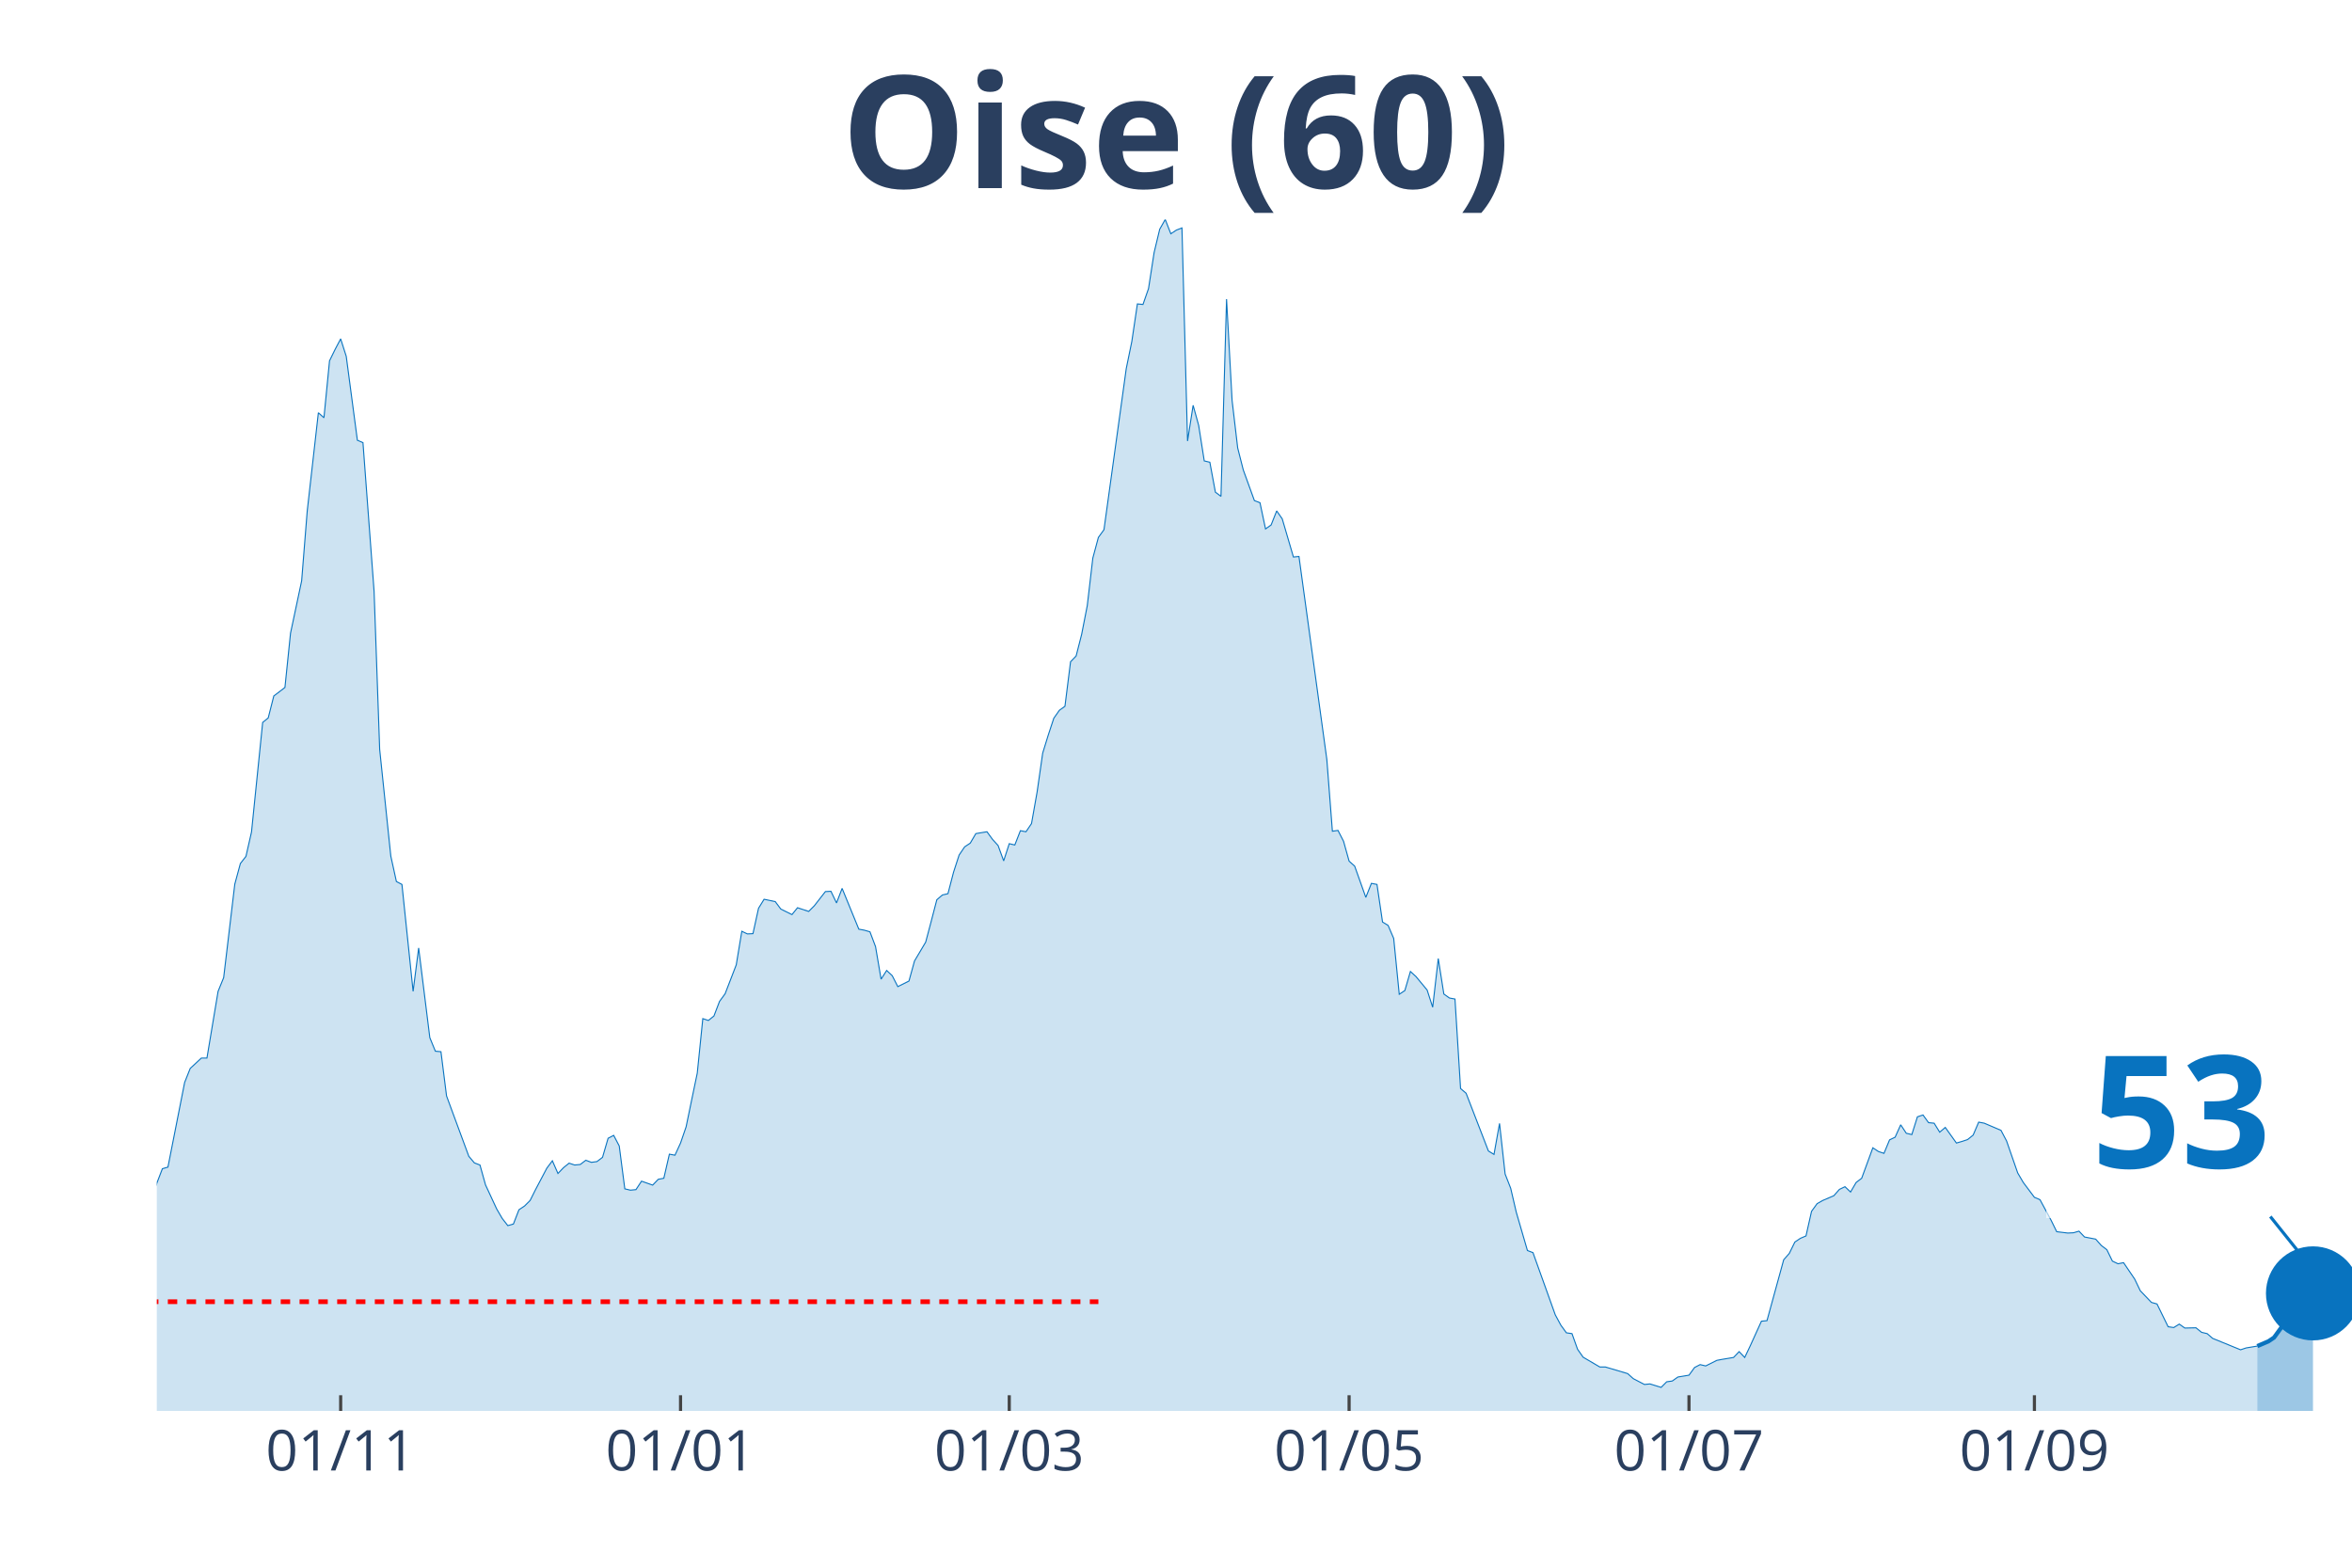
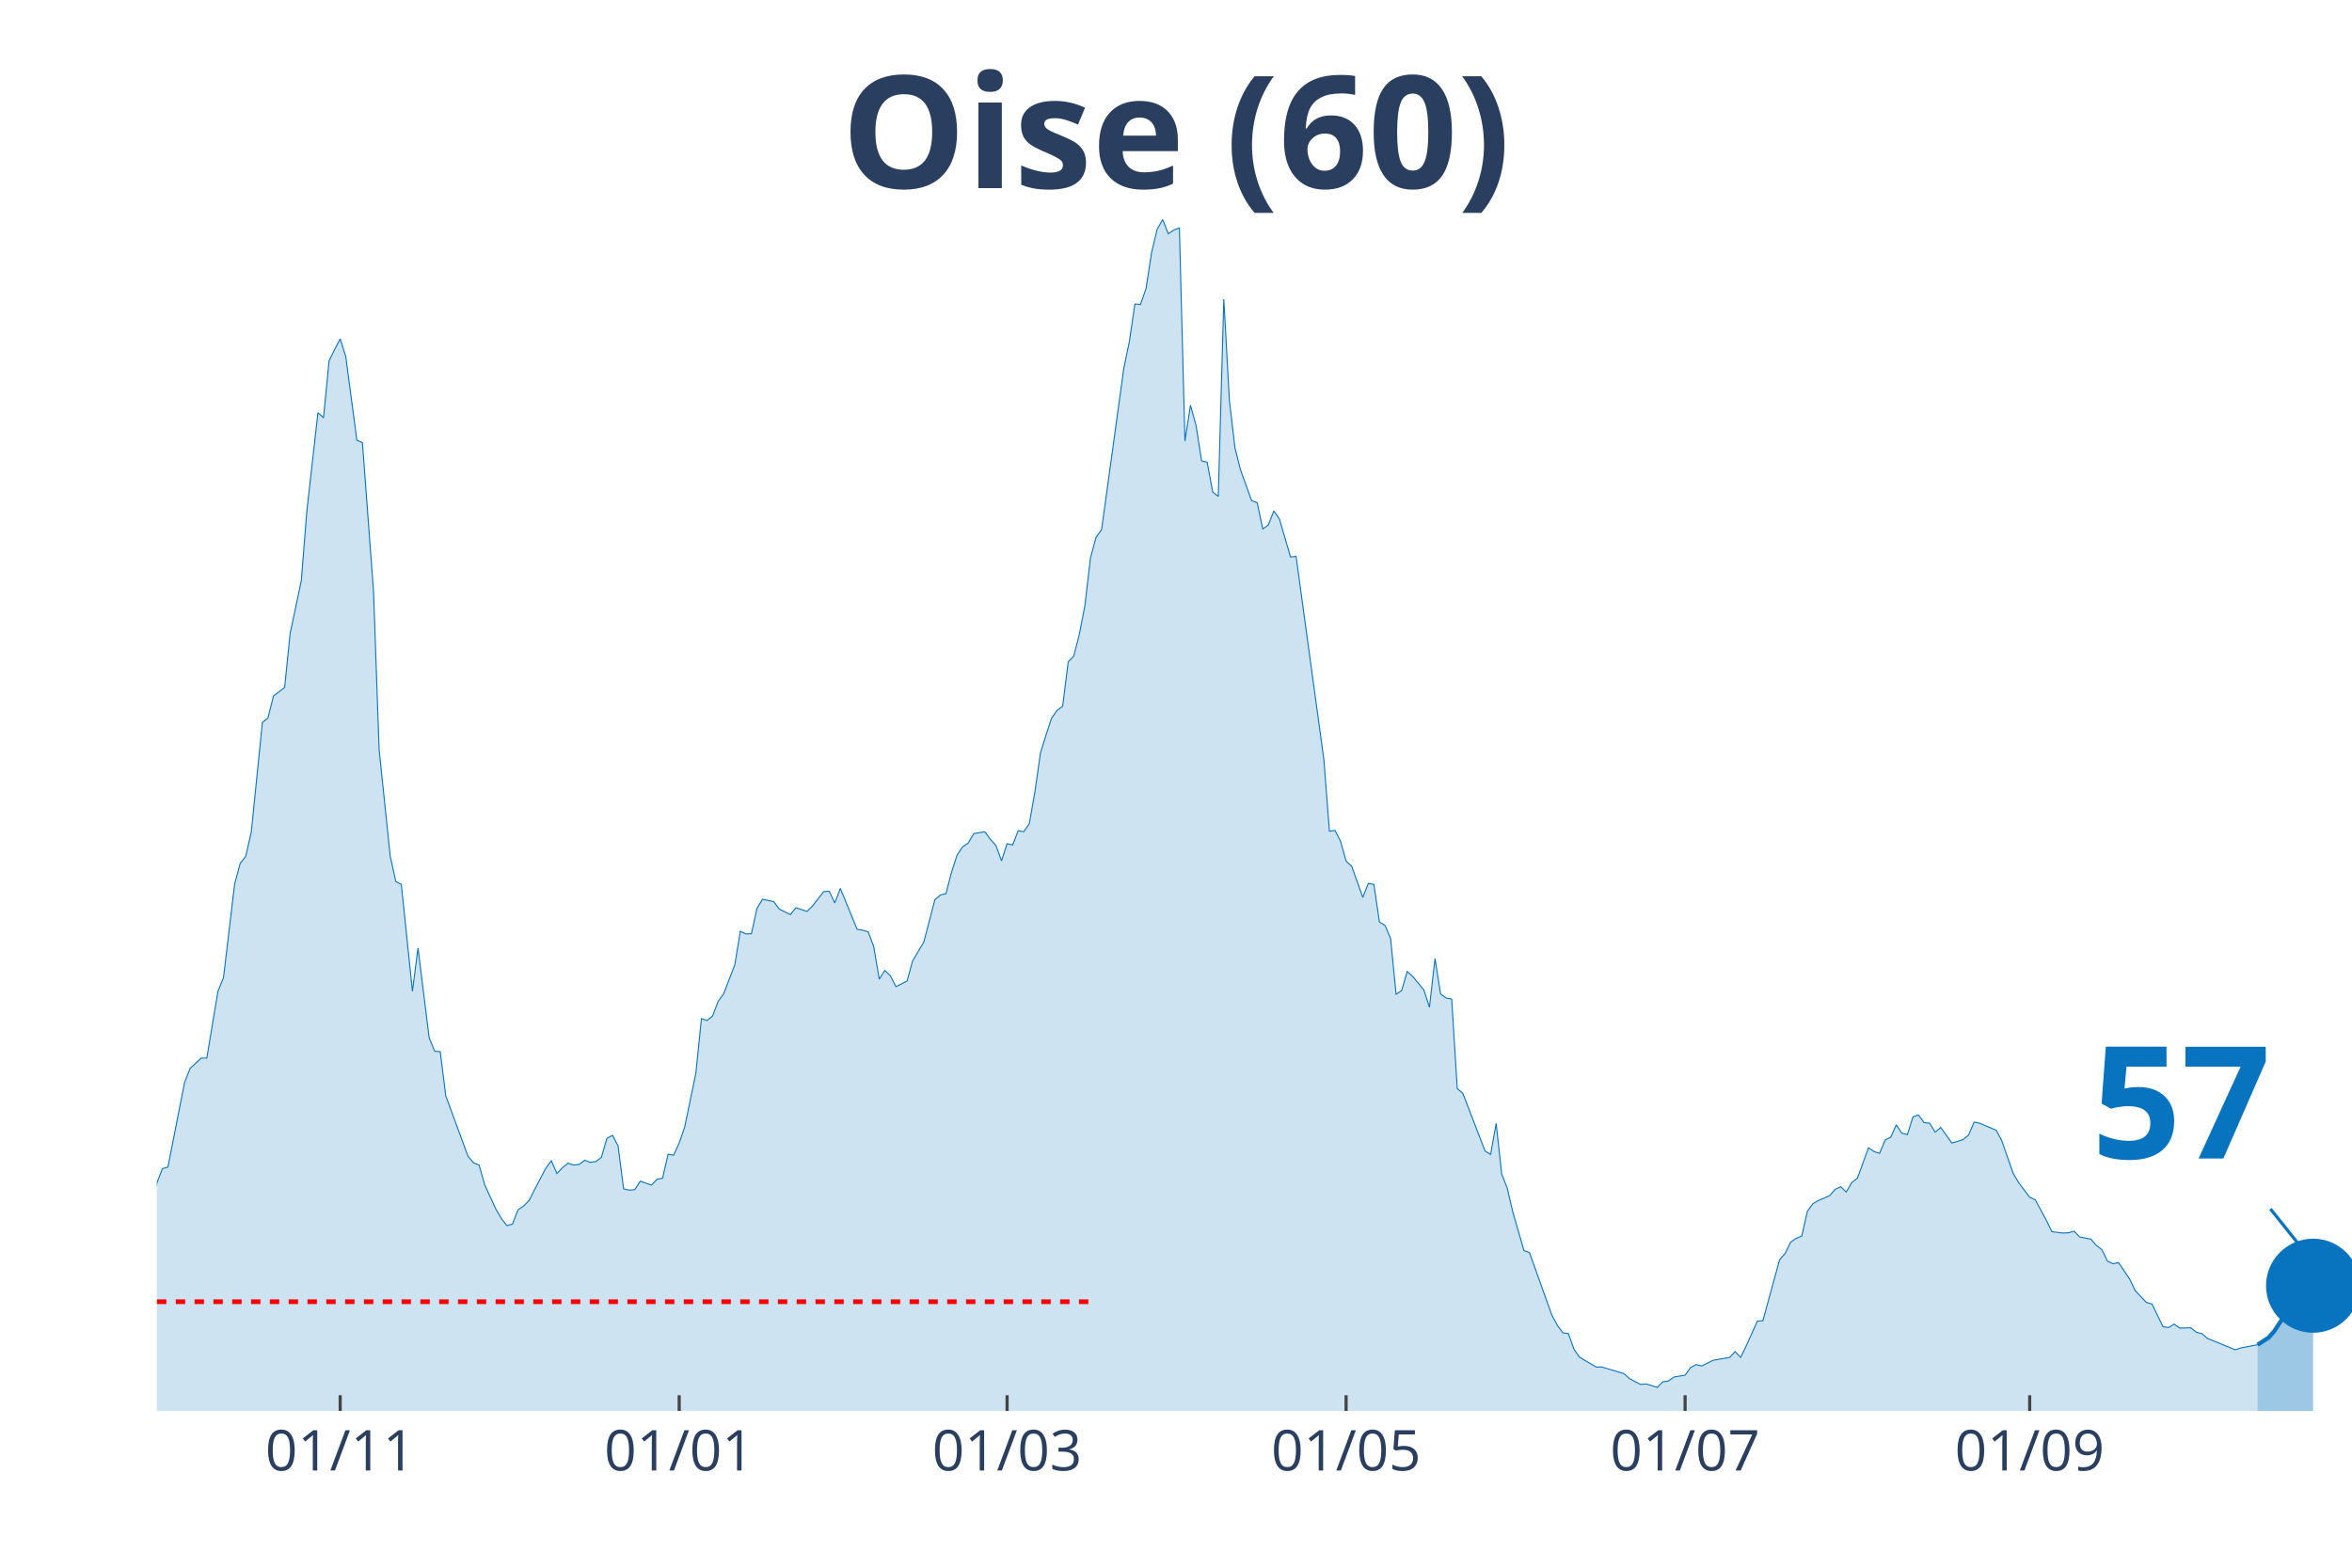
<svg xmlns="http://www.w3.org/2000/svg" class="main-svg" width="1125" height="750" style="" viewBox="0 0 750 500">
  <rect x="0" y="0" width="750" height="500" style="fill: rgb(0, 0, 0); fill-opacity: 0;" />
-   <defs id="defs-a01123">
+   <defs id="defs-6a3f6d">
    <g class="clips">
-       <clipPath id="clipa01123xyplot" class="plotclip">
+       <clipPath id="clip6a3f6dxyplot" class="plotclip">
        <rect width="700" height="380" />
      </clipPath>
-       <clipPath class="axesclip" id="clipa01123x">
+       <clipPath class="axesclip" id="clip6a3f6dx">
        <rect x="50" y="0" width="700" height="500" />
      </clipPath>
-       <clipPath class="axesclip" id="clipa01123y">
+       <clipPath class="axesclip" id="clip6a3f6dy">
        <rect x="0" y="70" width="750" height="380" />
      </clipPath>
-       <clipPath class="axesclip" id="clipa01123xy">
+       <clipPath class="axesclip" id="clip6a3f6dxy">
        <rect x="50" y="70" width="700" height="380" />
      </clipPath>
    </g>
    <g class="gradients" />
  </defs>
  <g class="bglayer">
    <rect class="bg" x="50" y="70" width="700" height="380" style="fill: rgb(0, 0, 0); fill-opacity: 0; stroke-width: 0;" />
  </g>
  <g class="layer-below">
    <g class="imagelayer" />
    <g class="shapelayer" />
  </g>
  <g class="cartesianlayer">
    <g class="subplot xy">
      <g class="layer-subplot">
        <g class="shapelayer" />
        <g class="imagelayer" />
      </g>
      <g class="gridlayer">
        <g class="x">
-           <path class="xgrid crisp" transform="translate(108.63,0)" d="M0,70v380" style="stroke: rgb(255, 255, 255); stroke-opacity: 1; stroke-width: 1px;" />
-           <path class="xgrid crisp" transform="translate(217.01,0)" d="M0,70v380" style="stroke: rgb(255, 255, 255); stroke-opacity: 1; stroke-width: 1px;" />
-           <path class="xgrid crisp" transform="translate(321.83,0)" d="M0,70v380" style="stroke: rgb(255, 255, 255); stroke-opacity: 1; stroke-width: 1px;" />
-           <path class="xgrid crisp" transform="translate(430.2,0)" d="M0,70v380" style="stroke: rgb(255, 255, 255); stroke-opacity: 1; stroke-width: 1px;" />
-           <path class="xgrid crisp" transform="translate(538.58,0)" d="M0,70v380" style="stroke: rgb(255, 255, 255); stroke-opacity: 1; stroke-width: 1px;" />
-           <path class="xgrid crisp" transform="translate(648.73,0)" d="M0,70v380" style="stroke: rgb(255, 255, 255); stroke-opacity: 1; stroke-width: 1px;" />
+           <path class="xgrid crisp" transform="translate(108.48,0)" d="M0,70v380" style="stroke: rgb(255, 255, 255); stroke-opacity: 1; stroke-width: 1px;" />
+           <path class="xgrid crisp" transform="translate(216.58,0)" d="M0,70v380" style="stroke: rgb(255, 255, 255); stroke-opacity: 1; stroke-width: 1px;" />
+           <path class="xgrid crisp" transform="translate(321.14,0)" d="M0,70v380" style="stroke: rgb(255, 255, 255); stroke-opacity: 1; stroke-width: 1px;" />
+           <path class="xgrid crisp" transform="translate(429.24,0)" d="M0,70v380" style="stroke: rgb(255, 255, 255); stroke-opacity: 1; stroke-width: 1px;" />
+           <path class="xgrid crisp" transform="translate(537.34,0)" d="M0,70v380" style="stroke: rgb(255, 255, 255); stroke-opacity: 1; stroke-width: 1px;" />
+           <path class="xgrid crisp" transform="translate(647.22,0)" d="M0,70v380" style="stroke: rgb(255, 255, 255); stroke-opacity: 1; stroke-width: 1px;" />
        </g>
        <g class="y" />
      </g>
      <g class="zerolinelayer" />
      <path class="xlines-below" />
      <path class="ylines-below" />
      <g class="overlines-below" />
      <g class="xaxislayer-below" />
      <g class="yaxislayer-below" />
      <g class="overaxes-below" />
-       <g class="plot" transform="translate(50, 70)" clip-path="url('#clipa01123xyplot')">
+       <g class="plot" transform="translate(50, 70)" clip-path="url('#clip6a3f6dxyplot')">
        <g class="scatterlayer mlayer">
-           <g class="trace scatter tracef5b7c3" style="stroke-miterlimit: 2;">
+           <g class="trace scatter traceb4e523" style="stroke-miterlimit: 2;">
            <g class="fills">
              <g>
-                 <path class="js-fill" d="M669.8,380L-241.62,380L-241.62,373.08L-238.07,373.58L-236.29,374.77L-190.1,379.24L-188.32,378.9L-167.01,378.14L-165.23,378.23L-156.35,378.4L-154.57,378.14L-135.03,377.21L-133.25,377.47L-119.04,376.2L-117.26,376.03L-106.6,373.84L-104.82,372.91L-94.16,371.98L-92.39,371.73L-81.73,371.64L-79.95,371.05L-62.18,361.43L-60.41,361L-56.85,359.57L-55.08,356.45L-49.75,349.61L-47.97,348.26L-46.19,348.42L-44.42,344.63L-37.31,338.55L-35.53,336.01L-30.2,334.75L-28.43,332.38L-24.87,328.33L-23.1,329.43L-21.32,329.85L-19.54,325.46L-17.77,320.99L-15.99,307.31L-14.21,310.01L-12.44,310.52L-8.88,309.93L-7.11,311.11L-5.33,311.87L-3.55,323.01L-1.78,317.95L0,307.39L1.78,302.75L3.55,302.24L8.88,275.23L10.66,270.75L14.21,267.46L15.99,267.46L19.54,246.19L21.32,241.8L24.87,211.99L26.65,205.41L28.43,203.13L30.2,195.36L33.76,160.41L35.53,158.97L37.31,151.97L39.09,150.62L40.86,149.26L42.64,131.96L46.19,115.24L47.97,92.95L51.52,61.63L53.3,63.23L55.08,45.08L56.85,41.45L58.63,38.08L60.41,43.65L63.96,70.41L65.74,71.17L69.29,118.62L71.07,169.02L74.62,203.04L76.4,211.15L78.17,212.08L79.95,229.13L81.73,246.19L83.5,232.34L87.06,260.96L88.83,265.27L90.61,265.43L92.39,279.53L99.49,298.78L101.27,300.89L103.05,301.57L104.82,307.9L108.38,315.58L110.15,318.62L111.93,320.9L113.71,320.4L115.48,315.84L117.26,314.65L119.04,312.88L120.81,309.34L124.37,302.58L126.14,300.22L127.92,304.27L129.7,302.41L131.47,300.98L133.25,301.57L135.03,301.4L136.8,300.05L138.58,300.72L140.36,300.47L142.13,299.12L143.91,293.04L145.69,292.11L147.46,295.49L149.24,309.17L151.02,309.59L152.79,309.42L154.57,306.72L158.12,307.98L159.9,306.13L161.68,305.79L163.45,298.11L165.23,298.44L167.01,294.56L168.78,289.41L170.56,280.8L172.34,272.27L174.11,254.88L175.89,255.47L177.66,254.04L179.44,249.39L181.22,246.95L184.77,237.74L186.55,227.02L188.32,227.86L190.1,227.78L191.88,219.68L193.65,216.81L197.21,217.56L198.98,219.93L202.54,221.7L204.31,219.51L207.87,220.69L209.64,218.92L213.2,214.36L214.97,214.27L216.75,217.99L218.53,213.34L223.86,226.35L225.63,226.68L227.41,227.19L229.19,231.92L230.96,242.3L232.74,239.52L234.52,241.2L236.29,244.67L239.85,242.89L241.62,236.48L245.18,230.48L246.95,223.81L248.73,216.97L250.51,215.45L252.28,215.03L254.06,208.19L255.84,202.71L257.61,200.09L259.39,198.91L261.17,195.87L264.72,195.28L266.5,197.72L268.27,199.67L270.05,204.56L271.83,199.08L273.6,199.5L275.38,194.94L277.16,195.28L278.93,192.66L280.71,182.61L282.49,170.2L284.26,164.46L286.04,159.06L287.82,156.53L289.59,155.26L291.37,141.08L293.15,139.22L294.92,132.3L296.7,123.18L298.48,107.98L300.25,101.4L302.03,98.95L309.14,47.53L310.91,38.92L312.69,26.93L314.47,27.1L316.24,22.04L318.02,10.55L319.8,3.12L321.57,0L323.35,4.56L325.13,3.38L326.9,2.7L328.68,70.66L330.46,59.27L332.23,65.68L334.01,77L335.79,77.42L337.56,86.96L339.34,88.31L341.12,25.41L342.89,57.75L344.67,72.86L346.45,79.87L350,89.66L351.78,90.34L353.55,98.69L355.33,97.43L357.11,92.95L358.88,95.49L362.44,107.64L364.21,107.47L373.1,172.23L374.87,195.11L376.65,194.85L378.43,198.32L380.2,204.65L381.98,206.25L385.53,216.21L387.31,211.74L389.09,212.08L390.86,224.07L392.64,225.16L394.42,229.3L396.19,247.11L397.97,245.93L399.75,239.85L401.52,241.46L405.08,245.76L406.85,251.25L408.63,235.72L410.41,247.03L412.18,248.3L413.96,248.63L415.74,277.17L417.51,278.69L424.62,297.09L426.4,298.19L428.17,288.31L429.95,304.44L431.73,309L433.5,316.6L437.06,328.84L438.83,329.51L445.94,349.35L447.72,352.65L449.49,355.09L451.27,355.35L453.05,360.33L454.82,362.86L460.15,365.99L461.93,365.99L469.04,368.1L470.81,369.7L474.37,371.56L476.14,371.39L479.7,372.49L481.47,370.71L483.25,370.46L485.03,369.19L488.58,368.6L490.36,366.15L492.13,365.23L493.91,365.65L497.46,363.87L499.24,363.54L502.79,362.95L504.57,361.09L506.35,362.95L508.12,359.23L511.68,351.38L513.45,351.21L518.78,331.79L520.56,329.77L522.34,326.14L524.11,324.95L525.89,324.19L527.66,316.34L529.44,313.89L531.22,312.88L534.77,311.36L536.55,309.34L538.32,308.49L540.1,310.18L541.88,307.14L543.65,305.79L547.21,296.08L548.98,297.26L550.76,297.85L552.54,293.55L554.31,292.7L556.09,288.74L557.87,291.44L559.64,291.86L561.42,286.2L563.2,285.61L564.97,288.06L566.75,288.23L568.53,291.1L570.3,289.58L573.86,294.56L575.63,294.05L577.41,293.46L579.19,292.03L580.96,287.89L582.74,288.23L588.07,290.51L589.85,293.89L593.4,304.1L595.18,307.14L598.73,311.87L600.51,312.63L604.06,319.21L605.84,322.84L609.39,323.27L611.17,323.18L612.94,322.67L614.72,324.53L618.27,325.21L620.05,327.23L621.83,328.58L623.6,332.22L625.38,333.06L627.16,332.72L630.71,337.96L632.49,341.67L636.04,345.39L637.82,345.89L641.37,353.15L643.15,353.41L644.92,352.31L646.7,353.57L650.25,353.49L652.03,354.93L653.81,355.35L655.58,356.87L664.47,360.5L666.24,359.91L669.8,359.32" style="fill: rgb(8, 115, 191); fill-opacity: 0.2; stroke-width: 0;" />
+                 <path class="js-fill" d="M669.87,380L-241.01,380L-241.01,373.08L-237.47,373.58L-235.7,374.77L-189.62,379.24L-187.85,378.9L-166.58,378.14L-164.81,378.23L-155.95,378.4L-154.18,378.14L-134.68,377.21L-132.91,377.47L-118.73,376.2L-116.96,376.03L-106.33,373.84L-104.56,372.91L-93.92,371.98L-92.15,371.73L-81.52,371.64L-79.75,371.05L-62.03,361.43L-60.25,361L-56.71,359.57L-54.94,356.45L-49.62,349.61L-47.85,348.26L-46.08,348.42L-44.3,344.63L-37.22,338.55L-35.44,336.01L-30.13,334.75L-28.35,332.38L-24.81,328.33L-23.04,329.43L-21.27,329.85L-19.49,325.46L-17.72,320.99L-15.95,307.31L-14.18,310.01L-12.41,310.52L-8.86,309.93L-7.09,311.11L-5.32,311.87L-3.54,323.01L-1.77,317.95L0,307.39L1.77,302.75L3.54,302.24L8.86,275.23L10.63,270.75L14.18,267.46L15.95,267.46L19.49,246.19L21.27,241.8L24.81,211.99L26.58,205.41L28.35,203.13L30.13,195.36L33.67,160.41L35.44,158.97L37.22,151.97L38.99,150.62L40.76,149.26L42.53,131.96L46.08,115.24L47.85,92.95L51.39,61.63L53.16,63.23L54.94,45.08L56.71,41.45L58.48,38.08L60.25,43.65L63.8,70.41L65.57,71.17L69.11,118.62L70.89,169.02L74.43,203.04L76.2,211.15L77.97,212.08L79.75,229.13L81.52,246.19L83.29,232.34L86.84,260.96L88.61,265.27L90.38,265.43L92.15,279.53L99.24,298.78L101.01,300.89L102.78,301.57L104.56,307.9L108.1,315.58L109.87,318.62L111.65,320.9L113.42,320.4L115.19,315.84L116.96,314.65L118.73,312.88L120.51,309.34L124.05,302.58L125.82,300.22L127.59,304.27L129.37,302.41L131.14,300.98L132.91,301.57L134.68,301.4L136.46,300.05L138.23,300.72L140,300.47L141.77,299.12L143.54,293.04L145.32,292.11L147.09,295.49L148.86,309.17L150.63,309.59L152.41,309.42L154.18,306.72L157.72,307.98L159.49,306.13L161.27,305.79L163.04,298.11L164.81,298.44L166.58,294.56L168.35,289.41L170.13,280.8L171.9,272.27L173.67,254.88L175.44,255.47L177.22,254.04L178.99,249.39L180.76,246.95L184.3,237.74L186.08,227.02L187.85,227.86L189.62,227.78L191.39,219.68L193.16,216.81L196.71,217.56L198.48,219.93L202.03,221.7L203.8,219.51L207.34,220.69L209.11,218.92L212.66,214.36L214.43,214.27L216.2,217.99L217.97,213.34L223.29,226.35L225.06,226.68L226.84,227.19L228.61,231.92L230.38,242.3L232.15,239.52L233.92,241.2L235.7,244.67L239.24,242.89L241.01,236.48L244.56,230.48L246.33,223.81L248.1,216.97L249.87,215.45L251.65,215.03L253.42,208.19L255.19,202.71L256.96,200.09L258.73,198.91L260.51,195.87L264.05,195.28L265.82,197.72L267.59,199.67L269.37,204.56L271.14,199.08L272.91,199.5L274.68,194.94L276.46,195.28L278.23,192.66L280,182.61L281.77,170.2L283.54,164.46L285.32,159.06L287.09,156.53L288.86,155.26L290.63,141.08L292.41,139.22L294.18,132.3L295.95,123.18L297.72,107.98L299.49,101.4L301.27,98.95L308.35,47.53L310.13,38.92L311.9,26.93L313.67,27.1L315.44,22.04L317.22,10.55L318.99,3.12L320.76,0L322.53,4.56L324.3,3.38L326.08,2.7L327.85,70.66L329.62,59.27L331.39,65.68L333.16,77L334.94,77.42L336.71,86.96L338.48,88.31L340.25,25.41L342.03,57.75L343.8,72.86L345.57,79.87L349.11,89.66L350.89,90.34L352.66,98.69L354.43,97.43L356.2,92.95L357.97,95.49L361.52,107.64L363.29,107.47L372.15,172.23L373.92,195.11L375.7,194.85L377.47,198.32L379.24,204.65L381.01,206.25L384.56,216.21L386.33,211.74L388.1,212.08L389.87,224.07L391.65,225.16L393.42,229.3L395.19,247.11L396.96,245.93L398.73,239.85L400.51,241.46L404.05,245.76L405.82,251.25L407.59,235.72L409.37,247.03L411.14,248.3L412.91,248.63L414.68,277.17L416.46,278.69L423.54,297.09L425.32,298.19L427.09,288.31L428.86,304.44L430.63,309L432.41,316.6L435.95,328.84L437.72,329.51L444.81,349.35L446.58,352.65L448.35,355.09L450.13,355.35L451.9,360.33L453.67,362.86L458.99,365.99L460.76,365.99L467.85,368.1L469.62,369.7L473.16,371.56L474.94,371.39L478.48,372.49L480.25,370.71L482.03,370.46L483.8,369.19L487.34,368.6L489.11,366.15L490.89,365.23L492.66,365.65L496.2,363.87L497.97,363.54L501.52,362.95L503.29,361.09L505.06,362.95L506.84,359.23L510.38,351.38L512.15,351.21L517.47,331.79L519.24,329.77L521.01,326.14L522.78,324.95L524.56,324.19L526.33,316.34L528.1,313.89L529.87,312.88L533.42,311.36L535.19,309.34L536.96,308.49L538.73,310.18L540.51,307.14L542.28,305.79L545.82,296.08L547.59,297.26L549.37,297.85L551.14,293.55L552.91,292.7L554.68,288.74L556.46,291.44L558.23,291.86L560,286.2L561.77,285.61L563.54,288.06L565.32,288.23L567.09,291.1L568.86,289.58L572.41,294.56L574.18,294.05L575.95,293.46L577.72,292.03L579.49,287.89L581.27,288.23L586.58,290.51L588.35,293.89L591.9,304.1L593.67,307.14L597.22,311.87L598.99,312.63L602.53,319.21L604.3,322.84L607.85,323.27L609.62,323.18L611.39,322.67L613.16,324.53L616.71,325.21L618.48,327.23L620.25,328.58L622.03,332.22L623.8,333.06L625.57,332.72L629.11,337.96L630.89,341.67L634.43,345.39L636.2,345.89L639.75,353.15L641.52,353.41L643.29,352.31L645.06,353.57L648.61,353.49L650.38,354.93L652.15,355.35L653.92,356.87L662.78,360.5L664.56,359.91L669.87,358.89" style="fill: rgb(8, 115, 191); fill-opacity: 0.2; stroke-width: 0;" />
              </g>
            </g>
            <g class="errorbars" />
            <g class="lines">
-               <path class="js-line" d="M-241.62,373.08L-238.07,373.58L-236.29,374.77L-190.1,379.24L-188.32,378.9L-167.01,378.14L-165.23,378.23L-156.35,378.4L-154.57,378.14L-135.03,377.21L-133.25,377.47L-119.04,376.2L-117.26,376.03L-106.6,373.84L-104.82,372.91L-94.16,371.98L-92.39,371.73L-81.73,371.64L-79.95,371.05L-62.18,361.43L-60.41,361L-56.85,359.57L-55.08,356.45L-49.75,349.61L-47.97,348.26L-46.19,348.42L-44.42,344.63L-37.31,338.55L-35.53,336.01L-30.2,334.75L-28.43,332.38L-24.87,328.33L-23.1,329.43L-21.32,329.85L-19.54,325.46L-17.77,320.99L-15.99,307.31L-14.21,310.01L-12.44,310.52L-8.88,309.93L-7.11,311.11L-5.33,311.87L-3.55,323.01L-1.78,317.95L0,307.39L1.78,302.75L3.55,302.24L8.88,275.23L10.66,270.75L14.21,267.46L15.99,267.46L19.54,246.19L21.32,241.8L24.87,211.99L26.65,205.41L28.43,203.13L30.2,195.36L33.76,160.41L35.53,158.97L37.31,151.97L39.09,150.62L40.86,149.26L42.64,131.96L46.19,115.24L47.97,92.95L51.52,61.63L53.3,63.23L55.08,45.08L56.85,41.45L58.63,38.08L60.41,43.65L63.96,70.41L65.74,71.17L69.29,118.62L71.07,169.02L74.62,203.04L76.4,211.15L78.17,212.08L79.95,229.13L81.73,246.19L83.5,232.34L87.06,260.96L88.83,265.27L90.61,265.43L92.39,279.53L99.49,298.78L101.27,300.89L103.05,301.57L104.82,307.9L108.38,315.58L110.15,318.62L111.93,320.9L113.71,320.4L115.48,315.84L117.26,314.65L119.04,312.88L120.81,309.34L124.37,302.58L126.14,300.22L127.92,304.27L129.7,302.41L131.47,300.98L133.25,301.57L135.03,301.4L136.8,300.05L138.58,300.72L140.36,300.47L142.13,299.12L143.91,293.04L145.69,292.11L147.46,295.49L149.24,309.17L151.02,309.59L152.79,309.42L154.57,306.72L158.12,307.98L159.9,306.13L161.68,305.79L163.45,298.11L165.23,298.44L167.01,294.56L168.78,289.41L170.56,280.8L172.34,272.27L174.11,254.88L175.89,255.47L177.66,254.04L179.44,249.39L181.22,246.95L184.77,237.74L186.55,227.02L188.32,227.86L190.1,227.78L191.88,219.68L193.65,216.81L197.21,217.56L198.98,219.93L202.54,221.7L204.31,219.51L207.87,220.69L209.64,218.92L213.2,214.36L214.97,214.27L216.75,217.99L218.53,213.34L223.86,226.35L225.63,226.68L227.41,227.19L229.19,231.92L230.96,242.3L232.74,239.52L234.52,241.2L236.29,244.67L239.85,242.89L241.62,236.48L245.18,230.48L246.95,223.81L248.73,216.97L250.51,215.45L252.28,215.03L254.06,208.19L255.84,202.71L257.61,200.09L259.39,198.91L261.17,195.87L264.72,195.28L266.5,197.72L268.27,199.67L270.05,204.56L271.83,199.08L273.6,199.5L275.38,194.94L277.16,195.28L278.93,192.66L280.71,182.61L282.49,170.2L284.26,164.46L286.04,159.06L287.82,156.53L289.59,155.26L291.37,141.08L293.15,139.22L294.92,132.3L296.7,123.18L298.48,107.98L300.25,101.4L302.03,98.95L309.14,47.53L310.91,38.92L312.69,26.93L314.47,27.1L316.24,22.04L318.02,10.55L319.8,3.12L321.57,0L323.35,4.56L325.13,3.38L326.9,2.7L328.68,70.66L330.46,59.27L332.23,65.68L334.01,77L335.79,77.42L337.56,86.96L339.34,88.31L341.12,25.41L342.89,57.75L344.67,72.86L346.45,79.87L350,89.66L351.78,90.34L353.55,98.69L355.33,97.43L357.11,92.95L358.88,95.49L362.44,107.64L364.21,107.47L373.1,172.23L374.87,195.11L376.65,194.85L378.43,198.32L380.2,204.65L381.98,206.25L385.53,216.21L387.31,211.74L389.09,212.08L390.86,224.07L392.64,225.16L394.42,229.3L396.19,247.11L397.97,245.93L399.75,239.85L401.52,241.46L405.08,245.76L406.85,251.25L408.63,235.72L410.41,247.03L412.18,248.3L413.96,248.63L415.74,277.17L417.51,278.69L424.62,297.09L426.4,298.19L428.17,288.31L429.95,304.44L431.73,309L433.5,316.6L437.06,328.84L438.83,329.51L445.94,349.35L447.72,352.65L449.49,355.09L451.27,355.35L453.05,360.33L454.82,362.86L460.15,365.99L461.93,365.99L469.04,368.1L470.81,369.7L474.37,371.56L476.14,371.39L479.7,372.49L481.47,370.71L483.25,370.46L485.03,369.19L488.58,368.6L490.36,366.15L492.13,365.23L493.91,365.65L497.46,363.87L499.24,363.54L502.79,362.95L504.57,361.09L506.35,362.95L508.12,359.23L511.68,351.38L513.45,351.21L518.78,331.79L520.56,329.77L522.34,326.14L524.11,324.95L525.89,324.19L527.66,316.34L529.44,313.89L531.22,312.88L534.77,311.36L536.55,309.34L538.32,308.49L540.1,310.18L541.88,307.14L543.65,305.79L547.21,296.08L548.98,297.26L550.76,297.85L552.54,293.55L554.31,292.7L556.09,288.74L557.87,291.44L559.64,291.86L561.42,286.2L563.2,285.61L564.97,288.06L566.75,288.23L568.53,291.1L570.3,289.58L573.86,294.56L575.63,294.05L577.41,293.46L579.19,292.03L580.96,287.89L582.74,288.23L588.07,290.51L589.85,293.89L593.4,304.1L595.18,307.14L598.73,311.87L600.51,312.63L604.06,319.21L605.84,322.84L609.39,323.27L611.17,323.18L612.94,322.67L614.72,324.53L618.27,325.21L620.05,327.23L621.83,328.58L623.6,332.22L625.38,333.06L627.16,332.72L630.71,337.96L632.49,341.67L636.04,345.39L637.82,345.89L641.37,353.15L643.15,353.41L644.92,352.31L646.7,353.57L650.25,353.49L652.03,354.93L653.81,355.35L655.58,356.87L664.47,360.5L666.24,359.91L669.8,359.32" style="vector-effect: non-scaling-stroke; fill: none; stroke: rgb(8, 115, 191); stroke-opacity: 1; stroke-width: 0.5px; opacity: 1;" />
+               <path class="js-line" d="M-241.01,373.08L-237.47,373.58L-235.7,374.77L-189.62,379.24L-187.85,378.9L-166.58,378.14L-164.81,378.23L-155.95,378.4L-154.18,378.14L-134.68,377.21L-132.91,377.47L-118.73,376.2L-116.96,376.03L-106.33,373.84L-104.56,372.91L-93.92,371.98L-92.15,371.73L-81.52,371.64L-79.75,371.05L-62.03,361.43L-60.25,361L-56.71,359.57L-54.94,356.45L-49.62,349.61L-47.85,348.26L-46.08,348.42L-44.3,344.63L-37.22,338.55L-35.44,336.01L-30.13,334.75L-28.35,332.38L-24.81,328.33L-23.04,329.43L-21.27,329.85L-19.49,325.46L-17.72,320.99L-15.95,307.31L-14.18,310.01L-12.41,310.52L-8.86,309.93L-7.09,311.11L-5.32,311.87L-3.54,323.01L-1.77,317.95L0,307.39L1.77,302.75L3.54,302.24L8.86,275.23L10.63,270.75L14.18,267.46L15.95,267.46L19.49,246.19L21.27,241.8L24.81,211.99L26.58,205.41L28.35,203.13L30.13,195.36L33.67,160.41L35.44,158.97L37.22,151.97L38.99,150.62L40.76,149.26L42.53,131.96L46.08,115.24L47.85,92.95L51.39,61.63L53.16,63.23L54.94,45.08L56.71,41.45L58.48,38.08L60.25,43.65L63.8,70.41L65.57,71.17L69.11,118.62L70.89,169.02L74.43,203.04L76.2,211.15L77.97,212.08L79.75,229.13L81.52,246.19L83.29,232.34L86.84,260.96L88.61,265.27L90.38,265.43L92.15,279.53L99.24,298.78L101.01,300.89L102.78,301.57L104.56,307.9L108.1,315.58L109.87,318.62L111.65,320.9L113.42,320.4L115.19,315.84L116.96,314.65L118.73,312.88L120.51,309.34L124.05,302.58L125.82,300.22L127.59,304.27L129.37,302.41L131.14,300.98L132.91,301.57L134.68,301.4L136.46,300.05L138.23,300.72L140,300.47L141.77,299.12L143.54,293.04L145.32,292.11L147.09,295.49L148.86,309.17L150.63,309.59L152.41,309.42L154.18,306.72L157.72,307.98L159.49,306.13L161.27,305.79L163.04,298.11L164.81,298.44L166.58,294.56L168.35,289.41L170.13,280.8L171.9,272.27L173.67,254.88L175.44,255.47L177.22,254.04L178.99,249.39L180.76,246.95L184.3,237.74L186.08,227.02L187.85,227.86L189.62,227.78L191.39,219.68L193.16,216.81L196.71,217.56L198.48,219.93L202.03,221.7L203.8,219.51L207.34,220.69L209.11,218.92L212.66,214.36L214.43,214.27L216.2,217.99L217.97,213.34L223.29,226.35L225.06,226.68L226.84,227.19L228.61,231.92L230.38,242.3L232.15,239.52L233.92,241.2L235.7,244.67L239.24,242.89L241.01,236.48L244.56,230.48L246.33,223.81L248.1,216.97L249.87,215.45L251.65,215.03L253.42,208.19L255.19,202.71L256.96,200.09L258.73,198.91L260.51,195.87L264.05,195.28L265.82,197.72L267.59,199.67L269.37,204.56L271.14,199.08L272.91,199.5L274.68,194.94L276.46,195.28L278.23,192.66L280,182.61L281.77,170.2L283.54,164.46L285.32,159.06L287.09,156.53L288.86,155.26L290.63,141.08L292.41,139.22L294.18,132.3L295.95,123.18L297.72,107.98L299.49,101.4L301.27,98.95L308.35,47.53L310.13,38.92L311.9,26.93L313.67,27.1L315.44,22.04L317.22,10.55L318.99,3.12L320.76,0L322.53,4.56L324.3,3.38L326.08,2.7L327.85,70.66L329.62,59.27L331.39,65.68L333.16,77L334.94,77.42L336.71,86.96L338.48,88.31L340.25,25.41L342.03,57.75L343.8,72.86L345.57,79.87L349.11,89.66L350.89,90.34L352.66,98.69L354.43,97.43L356.2,92.95L357.97,95.49L361.52,107.64L363.29,107.47L372.15,172.23L373.92,195.11L375.7,194.85L377.47,198.32L379.24,204.65L381.01,206.25L384.56,216.21L386.33,211.74L388.1,212.08L389.87,224.07L391.65,225.16L393.42,229.3L395.19,247.11L396.96,245.93L398.73,239.85L400.51,241.46L404.05,245.76L405.82,251.25L407.59,235.72L409.37,247.03L411.14,248.3L412.91,248.63L414.68,277.17L416.46,278.69L423.54,297.09L425.32,298.19L427.09,288.31L428.86,304.44L430.63,309L432.41,316.6L435.95,328.84L437.72,329.51L444.81,349.35L446.58,352.65L448.35,355.09L450.13,355.35L451.9,360.33L453.67,362.86L458.99,365.99L460.76,365.99L467.85,368.1L469.62,369.7L473.16,371.56L474.94,371.39L478.48,372.49L480.25,370.71L482.03,370.46L483.8,369.19L487.34,368.6L489.11,366.15L490.89,365.23L492.66,365.65L496.2,363.87L497.97,363.54L501.52,362.95L503.29,361.09L505.06,362.95L506.84,359.23L510.38,351.38L512.15,351.21L517.47,331.79L519.24,329.77L521.01,326.14L522.78,324.95L524.56,324.19L526.33,316.34L528.1,313.89L529.87,312.88L533.42,311.36L535.19,309.34L536.96,308.49L538.73,310.18L540.51,307.14L542.28,305.79L545.82,296.08L547.59,297.26L549.37,297.85L551.14,293.55L552.91,292.7L554.68,288.74L556.46,291.44L558.23,291.86L560,286.2L561.77,285.61L563.54,288.06L565.32,288.23L567.09,291.1L568.86,289.58L572.41,294.56L574.18,294.05L575.95,293.46L577.72,292.03L579.49,287.89L581.27,288.23L586.58,290.51L588.35,293.89L591.9,304.1L593.67,307.14L597.22,311.87L598.99,312.63L602.53,319.21L604.3,322.84L607.85,323.27L609.62,323.18L611.39,322.67L613.16,324.53L616.71,325.21L618.48,327.23L620.25,328.58L622.03,332.22L623.8,333.06L625.57,332.72L629.11,337.96L630.89,341.67L634.43,345.39L636.2,345.89L639.75,353.15L641.52,353.41L643.29,352.31L645.06,353.57L648.61,353.49L650.38,354.93L652.15,355.35L653.92,356.87L662.78,360.5L664.56,359.91L669.87,358.89" style="vector-effect: non-scaling-stroke; fill: none; stroke: rgb(8, 115, 191); stroke-opacity: 1; stroke-width: 0.5px; opacity: 1;" />
            </g>
            <g class="points" />
            <g class="text" />
          </g>
-           <g class="trace scatter tracec07d91" style="stroke-miterlimit: 2;">
+           <g class="trace scatter trace511c57" style="stroke-miterlimit: 2;">
            <g class="fills">
              <g>
-                 <path class="js-fill" d="M687.56,380L669.8,380L669.8,359.32L673.35,357.8L675.13,356.61L678.68,351.72L680.46,349.18L682.23,347.41L684.01,343.95L685.79,341.92L687.56,342.51" style="fill: rgb(8, 115, 191); fill-opacity: 0.4; stroke-width: 0;" />
+                 <path class="js-fill" d="M687.59,380L669.87,380L669.87,358.89L673.42,356.61L675.19,354.59L682.28,343.87L684.05,341.84L685.82,342.43L687.59,340.07" style="fill: rgb(8, 115, 191); fill-opacity: 0.4; stroke-width: 0;" />
              </g>
            </g>
            <g class="errorbars" />
            <g class="lines">
-               <path class="js-line" d="M669.8,359.32L673.35,357.8L675.13,356.61L678.68,351.72L680.46,349.18L682.23,347.41L684.01,343.95L685.79,341.92L687.56,342.51" style="vector-effect: non-scaling-stroke; fill: none; stroke: rgb(8, 115, 191); stroke-opacity: 1; stroke-width: 2px; opacity: 1;" />
+               <path class="js-line" d="M669.87,358.89L673.42,356.61L675.19,354.59L682.28,343.87L684.05,341.84L685.82,342.43L687.59,340.07" style="vector-effect: non-scaling-stroke; fill: none; stroke: rgb(8, 115, 191); stroke-opacity: 1; stroke-width: 2px; opacity: 1;" />
            </g>
            <g class="points" />
            <g class="text" />
          </g>
-           <g class="trace scatter trace1b6a80" style="stroke-miterlimit: 2; opacity: 1;">
+           <g class="trace scatter trace0e57b3" style="stroke-miterlimit: 2; opacity: 1;">
            <g class="fills" />
            <g class="errorbars" />
            <g class="lines" />
            <g class="points">
-               <path class="point" transform="translate(687.56,342.51)" d="M15,0A15,15 0 1,1 0,-15A15,15 0 0,1 15,0Z" style="opacity: 1; stroke-width: 0px; fill: rgb(8, 115, 191); fill-opacity: 1;" />
+               <path class="point" transform="translate(687.59,340.07)" d="M15,0A15,15 0 1,1 0,-15A15,15 0 0,1 15,0Z" style="opacity: 1; stroke-width: 0px; fill: rgb(8, 115, 191); fill-opacity: 1;" />
            </g>
            <g class="text" />
          </g>
        </g>
      </g>
      <g class="overplot" />
      <path class="xlines-above crisp" style="fill: none; stroke-width: 1px; stroke: rgb(0, 0, 0); stroke-opacity: 0;" d="" />
      <path class="ylines-above crisp" style="fill: none;" d="M0,0" />
      <g class="overlines-above" />
      <g class="xaxislayer-above">
-         <path class="xtick ticks crisp" d="M0,450v-5" transform="translate(108.63,0)" style="stroke: rgb(68, 68, 68); stroke-opacity: 1; stroke-width: 1px;" />
-         <path class="xtick ticks crisp" d="M0,450v-5" transform="translate(217.01,0)" style="stroke: rgb(68, 68, 68); stroke-opacity: 1; stroke-width: 1px;" />
-         <path class="xtick ticks crisp" d="M0,450v-5" transform="translate(321.83,0)" style="stroke: rgb(68, 68, 68); stroke-opacity: 1; stroke-width: 1px;" />
-         <path class="xtick ticks crisp" d="M0,450v-5" transform="translate(430.2,0)" style="stroke: rgb(68, 68, 68); stroke-opacity: 1; stroke-width: 1px;" />
-         <path class="xtick ticks crisp" d="M0,450v-5" transform="translate(538.58,0)" style="stroke: rgb(68, 68, 68); stroke-opacity: 1; stroke-width: 1px;" />
-         <path class="xtick ticks crisp" d="M0,450v-5" transform="translate(648.73,0)" style="stroke: rgb(68, 68, 68); stroke-opacity: 1; stroke-width: 1px;" />
+         <path class="xtick ticks crisp" d="M0,450v-5" transform="translate(108.48,0)" style="stroke: rgb(68, 68, 68); stroke-opacity: 1; stroke-width: 1px;" />
+         <path class="xtick ticks crisp" d="M0,450v-5" transform="translate(216.58,0)" style="stroke: rgb(68, 68, 68); stroke-opacity: 1; stroke-width: 1px;" />
+         <path class="xtick ticks crisp" d="M0,450v-5" transform="translate(321.14,0)" style="stroke: rgb(68, 68, 68); stroke-opacity: 1; stroke-width: 1px;" />
+         <path class="xtick ticks crisp" d="M0,450v-5" transform="translate(429.24,0)" style="stroke: rgb(68, 68, 68); stroke-opacity: 1; stroke-width: 1px;" />
+         <path class="xtick ticks crisp" d="M0,450v-5" transform="translate(537.34,0)" style="stroke: rgb(68, 68, 68); stroke-opacity: 1; stroke-width: 1px;" />
+         <path class="xtick ticks crisp" d="M0,450v-5" transform="translate(647.22,0)" style="stroke: rgb(68, 68, 68); stroke-opacity: 1; stroke-width: 1px;" />
        <g class="xtick">
-           <text text-anchor="middle" x="0" y="469" transform="translate(108.63,0)" style="font-family: 'Open Sans', verdana, arial, sans-serif; font-size: 18px; fill: rgb(42, 63, 95); fill-opacity: 1; white-space: pre;">01/11</text>
+           <text text-anchor="middle" x="0" y="469" transform="translate(108.48,0)" style="font-family: 'Open Sans', verdana, arial, sans-serif; font-size: 18px; fill: rgb(42, 63, 95); fill-opacity: 1; white-space: pre;">01/11</text>
        </g>
        <g class="xtick">
-           <text text-anchor="middle" x="0" y="469" transform="translate(217.01,0)" style="font-family: 'Open Sans', verdana, arial, sans-serif; font-size: 18px; fill: rgb(42, 63, 95); fill-opacity: 1; white-space: pre;">01/01</text>
+           <text text-anchor="middle" x="0" y="469" transform="translate(216.58,0)" style="font-family: 'Open Sans', verdana, arial, sans-serif; font-size: 18px; fill: rgb(42, 63, 95); fill-opacity: 1; white-space: pre;">01/01</text>
        </g>
        <g class="xtick">
-           <text text-anchor="middle" x="0" y="469" transform="translate(321.83,0)" style="font-family: 'Open Sans', verdana, arial, sans-serif; font-size: 18px; fill: rgb(42, 63, 95); fill-opacity: 1; white-space: pre;">01/03</text>
+           <text text-anchor="middle" x="0" y="469" transform="translate(321.14,0)" style="font-family: 'Open Sans', verdana, arial, sans-serif; font-size: 18px; fill: rgb(42, 63, 95); fill-opacity: 1; white-space: pre;">01/03</text>
        </g>
        <g class="xtick">
-           <text text-anchor="middle" x="0" y="469" transform="translate(430.2,0)" style="font-family: 'Open Sans', verdana, arial, sans-serif; font-size: 18px; fill: rgb(42, 63, 95); fill-opacity: 1; white-space: pre;">01/05</text>
+           <text text-anchor="middle" x="0" y="469" transform="translate(429.24,0)" style="font-family: 'Open Sans', verdana, arial, sans-serif; font-size: 18px; fill: rgb(42, 63, 95); fill-opacity: 1; white-space: pre;">01/05</text>
        </g>
        <g class="xtick">
-           <text text-anchor="middle" x="0" y="469" transform="translate(538.58,0)" style="font-family: 'Open Sans', verdana, arial, sans-serif; font-size: 18px; fill: rgb(42, 63, 95); fill-opacity: 1; white-space: pre;">01/07</text>
+           <text text-anchor="middle" x="0" y="469" transform="translate(537.34,0)" style="font-family: 'Open Sans', verdana, arial, sans-serif; font-size: 18px; fill: rgb(42, 63, 95); fill-opacity: 1; white-space: pre;">01/07</text>
        </g>
        <g class="xtick">
-           <text text-anchor="middle" x="0" y="469" transform="translate(648.73,0)" style="font-family: 'Open Sans', verdana, arial, sans-serif; font-size: 18px; fill: rgb(42, 63, 95); fill-opacity: 1; white-space: pre;">01/09</text>
+           <text text-anchor="middle" x="0" y="469" transform="translate(647.22,0)" style="font-family: 'Open Sans', verdana, arial, sans-serif; font-size: 18px; fill: rgb(42, 63, 95); fill-opacity: 1; white-space: pre;">01/09</text>
        </g>
      </g>
      <g class="yaxislayer-above" />
      <g class="overaxes-above" />
    </g>
  </g>
  <g class="polarlayer" />
  <g class="ternarylayer" />
  <g class="geolayer" />
  <g class="funnelarealayer" />
  <g class="pielayer" />
  <g class="treemaplayer" />
  <g class="sunburstlayer" />
  <g class="glimages" />
-   <defs id="topdefs-a01123">
+   <defs id="topdefs-6a3f6d">
    <g class="clips" />
  </defs>
  <g class="layer-above">
    <g class="imagelayer" />
    <g class="shapelayer">
-       <path data-index="0" fill-rule="evenodd" d="M-948.48,415.17L350.25,415.17" clip-path="url('#clipa01123xy')" style="opacity: 1; stroke: rgb(255, 0, 0); stroke-opacity: 1; fill: rgb(0, 0, 0); fill-opacity: 0; stroke-dasharray: 3px, 3px; stroke-width: 1.5px;" />
+       <path data-index="0" fill-rule="evenodd" d="M-945.95,415.17L349.49,415.17" clip-path="url('#clip6a3f6dxy')" style="opacity: 1; stroke: rgb(255, 0, 0); stroke-opacity: 1; fill: rgb(0, 0, 0); fill-opacity: 0; stroke-dasharray: 3px, 3px; stroke-width: 1.5px;" />
    </g>
  </g>
  <g class="infolayer">
    <g class="g-gtitle">
      <text class="gtitle" x="375" y="25" text-anchor="middle" dy="0.7em" style="font-family: 'Open Sans', verdana, arial, sans-serif; font-size: 50px; fill: rgb(42, 63, 95); opacity: 1; font-weight: normal; white-space: pre;">
        <tspan style="font-weight:bold">Oise (60)</tspan>
      </text>
    </g>
    <g class="g-xtitle" />
    <g class="annotation" data-index="0" style="opacity: 1;">
-       <g class="annotation-text-g" transform="rotate(0,695.56,352.51)">
-         <g class="cursor-pointer" transform="translate(652, 317)">
+       <g class="annotation-text-g" transform="rotate(0,695.59,350.07)">
+         <g class="cursor-pointer" transform="translate(652, 314)">
          <rect class="bg" x="0.5" y="0.5" width="86" height="71" style="stroke-width: 1px; stroke: rgb(0, 0, 0); stroke-opacity: 0; fill: rgb(255, 255, 255); fill-opacity: 0.6;" />
          <text class="annotation-text" text-anchor="middle" x="43.531" y="55.5" style="font-family: 'Open Sans', verdana, arial, sans-serif; font-size: 50px; fill: rgb(8, 115, 191); fill-opacity: 1; white-space: pre;">
-             <tspan style="font-weight:bold">53 </tspan>
+             <tspan style="font-weight:bold">57 </tspan>
          </text>
        </g>
      </g>
      <g class="annotation-arrow-g" style="opacity: 1;">
-         <path d="M723.96,388.01L735.56,402.51" style="stroke-width: 1px; stroke: rgb(8, 115, 191); stroke-opacity: 1; stroke-dasharray: 0px, 0px, 18.569px, 18.569px;" />
+         <path d="M723.99,385.57L735.59,400.07" style="stroke-width: 1px; stroke: rgb(8, 115, 191); stroke-opacity: 1; stroke-dasharray: 0px, 0px, 18.569px, 18.569px;" />
      </g>
    </g>
  </g>
</svg>
